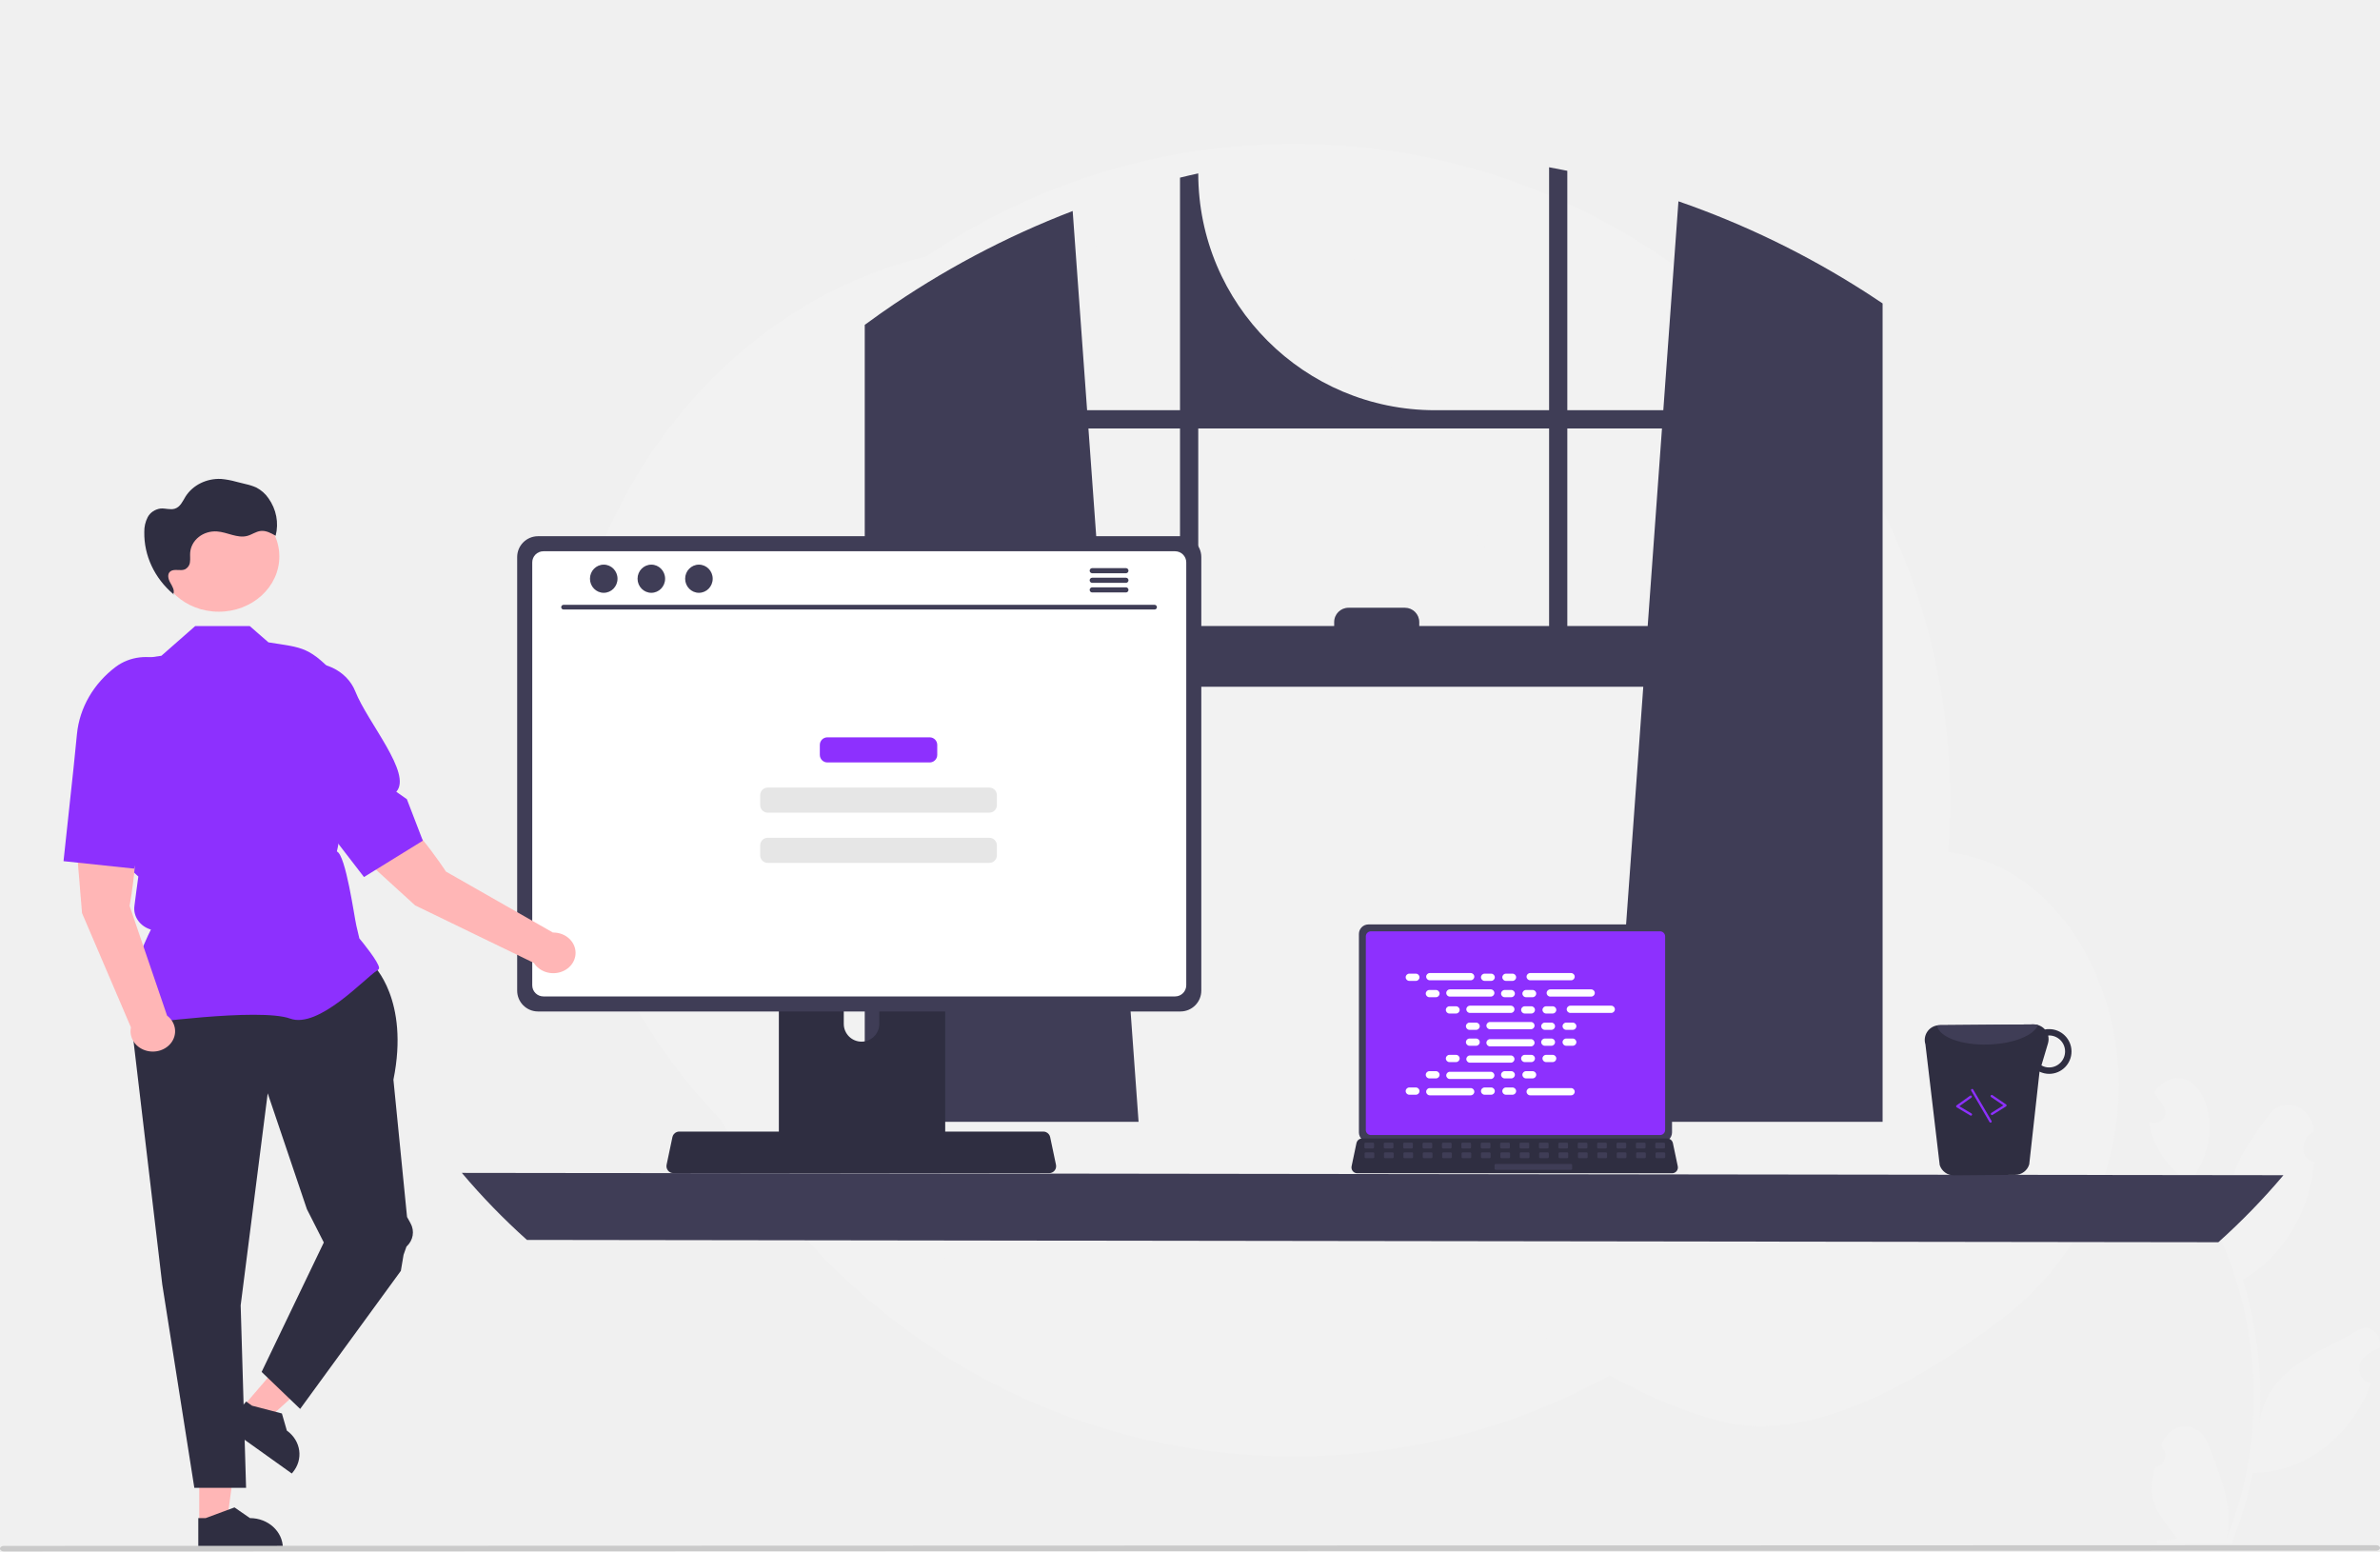
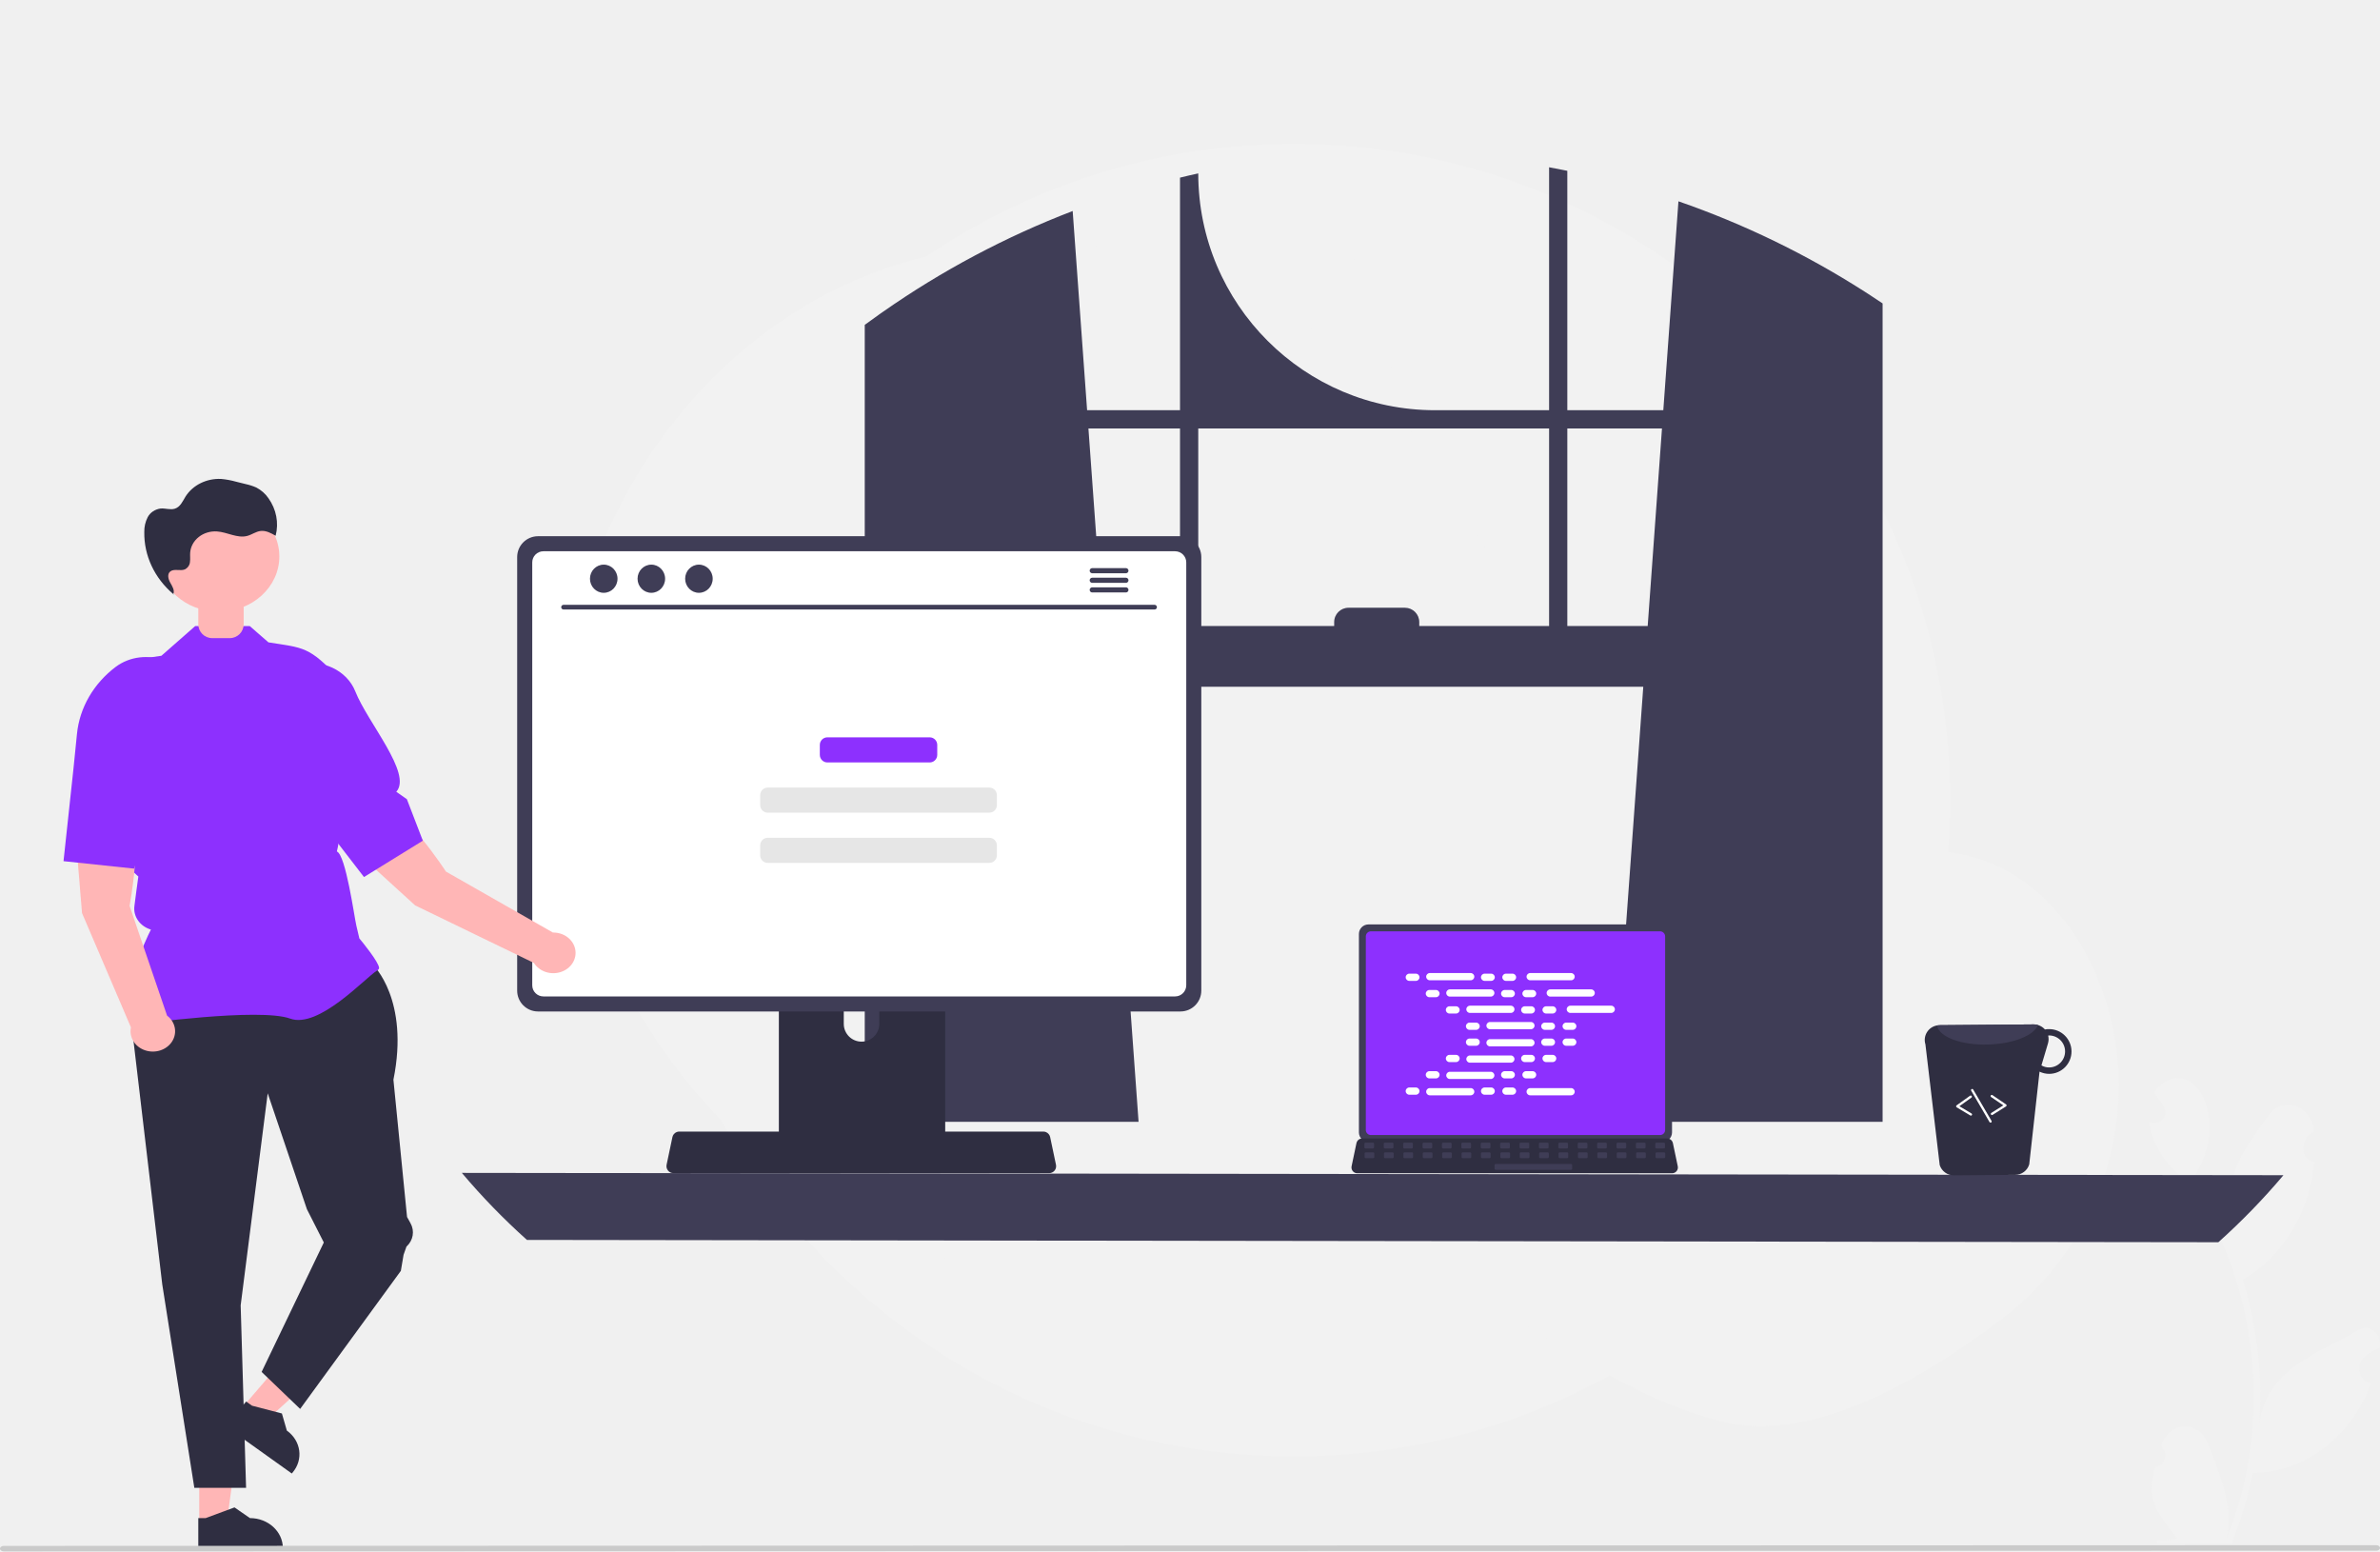
<svg xmlns="http://www.w3.org/2000/svg" version="1.1" x="0" y="0" width="1028" height="670" viewBox="0, 0, 1028, 670">
  <g id="Layer_2" opacity="0.104">
    <path d="M558.881,629.042 C402.308,629.042 275.381,502.115 275.381,345.542 C275.381,188.969 402.308,62.042 558.881,62.042 C715.454,62.042 842.381,188.969 842.381,345.542 C842.381,502.115 715.454,629.042 558.881,629.042 z" fill="#FFFFFF" />
  </g>
  <g id="Layer_4">
    <path d="M930.964,633.3 C932.667,633.389 934.238,632.249 934.895,630.445 C935.553,628.64 935.158,626.557 933.906,625.229 C933.803,624.763 933.73,624.428 933.628,623.961 C935.255,619.218 939.229,616.082 943.673,616.034 C948.116,615.986 952.141,619.035 953.846,623.742 C958.657,636.659 964.884,650.03 961.787,664.257 C982.241,614.534 975.285,552.684 945.057,510.162 C936.702,504.883 929.93,495.503 928.167,484.612 C932.302,486.219 937.458,482.361 934.349,477.365 C933.001,475.455 931.64,473.561 930.293,471.651 C946,452.463 964.716,482.62 947.426,508.519 C953.082,516.652 957.981,525.442 962.044,534.745 C961.106,524.867 962.225,514.875 965.311,505.59 C968.438,496.937 974.299,489.649 979.461,482.169 C985.736,473.054 998.653,477.259 999.497,488.826 C993.705,491.009 992.953,500.606 999.578,501.919 C997.843,523.437 985.587,543.211 968.707,552.648 C974.941,572.71 977.375,594.065 975.847,615.291 C978.827,590.484 1002.041,584.465 1018.267,574.605 C1020.377,573.053 1023.088,573.078 1025.176,574.669 C1027.264,576.259 1028.336,579.116 1027.907,581.948 C1025.667,582.993 1023.524,584.29 1021.508,585.821 C1019.572,587.313 1018.664,590.041 1019.239,592.634 C1019.814,595.226 1021.749,597.124 1024.071,597.374 C1015.892,620.593 994.746,636.184 973.028,636.097 C970.941,646.499 967.917,656.625 964.005,666.311 L931.772,666.311 C931.656,665.9 931.552,665.476 931.448,665.066 C934.432,665.281 937.427,665.076 940.367,664.456 C932.474,653.736 926.369,648.266 930.963,633.3 z" fill="#F2F2F2" />
    <path d="M864.928,569.389 C904.616,539.16 923.571,488.364 911.704,439.907 Q911.262,438.101 910.771,436.303 C902.903,407.54 883.439,380.202 855.071,371.012 C831.251,363.295 805.251,369.229 780.401,366.16 C731.62,360.136 693.801,320.666 667.19,279.341 C640.579,238.015 620.128,191.758 584.769,157.617 C526.484,101.341 431.407,89.225 359.142,125.856 C286.877,162.487 240.845,243.757 242.808,324.752 C244.772,405.747 292.855,483.183 362.683,524.269 C388.336,539.362 418.005,550.054 447.532,546.312 C473.152,543.066 496.431,529.3 521.93,525.213 C562.021,518.787 601.857,536.914 636.533,558.036 C671.209,579.159 704.703,604.196 744.107,613.989 C782.369,623.497 829.771,596.167 864.928,569.389 z" fill="#F2F2F2" />
    <path d="M807.906,127.557 C807.036,126.977 806.156,126.427 805.286,125.867 C780.137,109.783 753.182,96.716 724.976,86.937 L718.436,177.157 L676.976,177.157 L676.976,73.767 C674.366,73.227 671.736,72.717 669.106,72.237 L669.106,177.157 L619.836,177.157 C563.354,177.157 517.566,131.369 517.566,74.887 L517.566,74.887 C514.926,75.457 512.306,76.067 509.686,76.717 L509.686,177.157 L469.556,177.157 L463.326,91.127 C434.341,102.243 406.824,116.862 381.386,134.657 C380.946,134.957 380.506,135.267 380.076,135.567 C377.866,137.117 375.686,138.697 373.516,140.297 L373.516,484.487 L491.786,484.487 L489.696,455.537 L478.196,296.587 L709.786,296.587 L698.286,455.537 L696.196,484.487 L813.156,484.487 L813.156,131.037 Q810.546,129.267 807.906,127.557 z M509.686,270.337 L476.296,270.337 L470.126,185.037 L509.686,185.037 z M669.106,270.337 L613.026,270.337 L613.026,268.647 C613.026,267.006 612.374,265.433 611.213,264.274 C610.052,263.114 608.477,262.464 606.836,262.467 L582.456,262.467 C579.043,262.466 576.275,265.233 576.276,268.647 L576.276,270.337 L517.566,270.337 L517.566,185.037 L669.106,185.037 z M676.976,270.337 L676.976,185.037 L717.866,185.037 L711.696,270.337 z" fill="#3F3D56" />
    <path d="M199.48,506.528 C208.168,516.821 217.564,526.495 227.6,535.478 L958.18,536.478 C968.217,527.495 977.613,517.821 986.3,507.528 z" fill="#3F3D56" />
    <path d="M629.746,131.782 C629.746,146.529 617.792,158.483 603.046,158.483 C588.299,158.483 576.345,146.529 576.345,131.782 C576.345,117.036 588.299,105.081 603.046,105.081 C617.792,105.081 629.746,117.036 629.746,131.782 z" fill="#F2F2F2" />
    <path d="M336.414,395.081 L336.414,497.641 L408.264,497.641 L408.264,395.081 C408.267,393.567 407.281,392.228 405.834,391.781 C405.502,391.672 405.154,391.618 404.804,391.621 L339.884,391.621 C337.97,391.618 336.416,393.167 336.414,395.081 z M364.454,430.321 C364.493,426.113 367.916,422.722 372.124,422.722 C376.333,422.722 379.755,426.113 379.794,430.321 L379.794,442.221 C379.773,446.442 376.345,449.852 372.124,449.852 C367.903,449.852 364.476,446.442 364.454,442.221 z" fill="#2F2E41" />
    <path d="M336.194,494.361 L336.194,504.251 C336.198,505.318 337.058,506.183 338.124,506.191 L406.554,506.191 C407.622,506.186 408.484,505.319 408.484,504.251 L408.484,494.361 z" fill="#3F3D56" />
    <path d="M223.384,240.561 L223.384,427.821 C223.388,432.79 227.415,436.817 232.384,436.821 L509.884,436.821 C514.853,436.817 518.88,432.79 518.884,427.821 L518.884,240.561 C518.872,235.597 514.848,231.578 509.884,231.571 L232.384,231.571 C227.42,231.578 223.396,235.597 223.384,240.561 z" fill="#3F3D56" />
    <path d="M229.894,242.891 L229.894,425.511 C229.899,428.166 232.05,430.317 234.704,430.321 L507.574,430.321 C510.229,430.317 512.38,428.166 512.384,425.511 L512.384,242.891 C512.384,240.233 510.232,238.077 507.574,238.071 L234.704,238.071 C232.046,238.077 229.895,240.233 229.894,242.891 z" fill="#FFFFFF" />
    <path d="M288.534,505.521 C289.097,506.227 289.952,506.636 290.854,506.631 L453.194,506.631 C454.093,506.63 454.944,506.224 455.511,505.526 C456.077,504.828 456.299,503.911 456.114,503.031 L453.594,491.061 C453.382,490.07 452.682,489.253 451.734,488.891 C451.397,488.759 451.037,488.691 450.674,488.691 L293.364,488.691 C293.002,488.691 292.642,488.759 292.304,488.891 C291.357,489.253 290.656,490.07 290.444,491.061 L287.924,503.031 C287.743,503.911 287.967,504.825 288.534,505.521 z" fill="#2F2E41" />
    <path d="M498.719,263.228 L243.395,263.228 C242.843,263.216 242.402,262.765 242.402,262.213 C242.402,261.661 242.843,261.21 243.395,261.197 L498.719,261.197 C499.271,261.21 499.712,261.661 499.712,262.213 C499.712,262.765 499.271,263.216 498.719,263.228 z" fill="#3F3D56" />
    <path d="M266.726,249.93 C266.726,253.29 264.062,256.013 260.776,256.013 C257.489,256.013 254.825,253.29 254.825,249.93 C254.825,246.571 257.489,243.847 260.776,243.847 C264.062,243.847 266.726,246.571 266.726,249.93 z" fill="#3F3D56" />
    <path d="M287.282,249.93 C287.282,253.29 284.618,256.013 281.332,256.013 C278.045,256.013 275.381,253.29 275.381,249.93 C275.381,246.571 278.045,243.847 281.332,243.847 C284.618,243.847 287.282,246.571 287.282,249.93 z" fill="#3F3D56" />
    <path d="M307.838,249.93 C307.838,253.29 305.174,256.013 301.888,256.013 C298.601,256.013 295.937,253.29 295.937,249.93 C295.937,246.571 298.601,243.847 301.888,243.847 C305.174,243.847 307.838,246.571 307.838,249.93 z" fill="#3F3D56" />
    <path d="M486.341,245.351 L471.741,245.351 C471.14,245.365 470.661,245.856 470.661,246.456 C470.661,247.057 471.14,247.547 471.741,247.561 L486.341,247.561 C486.945,247.553 487.43,247.061 487.43,246.456 C487.43,245.852 486.945,245.36 486.341,245.351 z" fill="#3F3D56" />
    <path d="M486.341,249.501 L471.741,249.501 C471.14,249.515 470.66,250.006 470.66,250.606 C470.66,251.207 471.14,251.698 471.741,251.711 L486.341,251.711 C486.946,251.704 487.432,251.212 487.432,250.606 C487.432,250.001 486.946,249.509 486.341,249.501 z" fill="#3F3D56" />
    <path d="M486.341,253.651 L471.741,253.651 C471.14,253.665 470.661,254.156 470.661,254.756 C470.661,255.357 471.14,255.847 471.741,255.861 L486.341,255.861 C486.945,255.853 487.43,255.361 487.43,254.756 C487.43,254.152 486.945,253.66 486.341,253.651 z" fill="#3F3D56" />
    <g>
      <path d="M837.826,503.164 C838.684,505.811 841.15,507.604 843.932,507.603 L870.432,507.383 C873.239,507.377 875.705,505.525 876.493,502.831 L880.941,462.816 C882.261,463.441 883.703,463.764 885.164,463.761 C890.499,463.72 894.791,459.361 894.75,454.025 C894.71,448.69 890.351,444.397 885.016,444.438 C884.432,444.426 883.849,444.477 883.277,444.589 C882.046,443.209 880.288,442.414 878.439,442.401 L837.677,442.742 C837.339,442.748 837.002,442.784 836.67,442.849 C834.857,443.155 833.264,444.229 832.302,445.797 C831.341,447.365 831.103,449.272 831.654,451.027 z M881.757,460.108 L884.591,450.603 C884.914,449.505 884.942,448.341 884.67,447.23 C884.8,447.231 884.915,447.172 885.045,447.174 C888.854,447.162 891.955,450.234 891.977,454.043 C892,457.852 888.936,460.961 885.127,460.995 C883.944,461.011 882.779,460.705 881.757,460.108 z" fill="#2F2E41" />
      <path d="M836.67,442.849 C837.451,447.828 847.15,451.487 858.896,451.085 C869.695,450.777 878.585,447.141 880.28,442.678 C879.684,442.491 879.064,442.398 878.439,442.401 L837.677,442.742 C837.339,442.748 837.002,442.784 836.67,442.849 z" fill="#3F3D56" />
-       <path d="M860.516,481.529 C860.569,481.516 860.62,481.495 860.668,481.465 L866.486,477.801 C866.628,477.71 866.716,477.555 866.719,477.386 C866.722,477.218 866.64,477.059 866.5,476.964 L860.59,472.944 C860.442,472.843 860.252,472.827 860.09,472.905 C859.929,472.983 859.821,473.141 859.809,473.32 C859.796,473.498 859.879,473.67 860.027,473.77 L865.306,477.361 L860.135,480.619 C859.928,480.749 859.846,481.009 859.94,481.235 C860.034,481.461 860.278,481.585 860.516,481.529 z" fill="#8D30FE" />
-       <path d="M851.423,481.79 C851.621,481.743 851.772,481.581 851.803,481.379 C851.834,481.178 851.74,480.978 851.565,480.873 L846.316,477.741 L851.507,474.024 C851.731,473.863 851.783,473.551 851.623,473.327 C851.462,473.102 851.149,473.05 850.926,473.212 L845.113,477.373 C844.975,477.471 844.897,477.632 844.905,477.8 C844.912,477.968 845.003,478.122 845.147,478.208 L851.052,481.732 C851.164,481.798 851.296,481.819 851.423,481.79 z" fill="#8D30FE" />
-       <path d="M859.885,484.819 C859.935,484.808 859.981,484.788 860.023,484.763 C860.138,484.696 860.221,484.586 860.256,484.458 C860.289,484.33 860.27,484.193 860.203,484.079 L852.282,470.53 C852.143,470.292 851.837,470.213 851.599,470.352 C851.361,470.492 851.281,470.797 851.42,471.036 L859.34,484.584 C859.451,484.773 859.672,484.868 859.885,484.819 z" fill="#8D30FE" />
+       <path d="M860.516,481.529 C860.569,481.516 860.62,481.495 860.668,481.465 L866.486,477.801 C866.628,477.71 866.716,477.555 866.719,477.386 C866.722,477.218 866.64,477.059 866.5,476.964 L860.59,472.944 C860.442,472.843 860.252,472.827 860.09,472.905 C859.929,472.983 859.821,473.141 859.809,473.32 C859.796,473.498 859.879,473.67 860.027,473.77 L865.306,477.361 L860.135,480.619 C859.928,480.749 859.846,481.009 859.94,481.235 C860.034,481.461 860.278,481.585 860.516,481.529 z" fill="#FFFFFF" />
+       <path d="M851.423,481.79 C851.621,481.743 851.772,481.581 851.803,481.379 C851.834,481.178 851.74,480.978 851.565,480.873 L846.316,477.741 L851.507,474.024 C851.731,473.863 851.783,473.551 851.623,473.327 C851.462,473.102 851.149,473.05 850.926,473.212 L845.113,477.373 C844.975,477.471 844.897,477.632 844.905,477.8 C844.912,477.968 845.003,478.122 845.147,478.208 L851.052,481.732 C851.164,481.798 851.296,481.819 851.423,481.79 z" fill="#FFFFFF" />
+       <path d="M859.885,484.819 C859.935,484.808 859.981,484.788 860.023,484.763 C860.138,484.696 860.221,484.586 860.256,484.458 C860.289,484.33 860.27,484.193 860.203,484.079 L852.282,470.53 C852.143,470.292 851.837,470.213 851.599,470.352 C851.361,470.492 851.281,470.797 851.42,471.036 L859.34,484.584 C859.451,484.773 859.672,484.868 859.885,484.819 z" fill="#FFFFFF" />
    </g>
    <path d="M357.373,318.428 L401.564,318.428 C403.367,318.428 404.828,319.889 404.828,321.692 L404.828,326.009 C404.828,327.812 403.367,329.273 401.564,329.273 L357.373,329.273 C355.57,329.273 354.109,327.812 354.109,326.009 L354.109,321.692 C354.109,319.889 355.57,318.428 357.373,318.428 z" fill="#8D30FE" />
    <path d="M331.614,340.119 L427.322,340.119 C429.125,340.119 430.587,341.581 430.587,343.383 L430.587,347.701 C430.587,349.503 429.125,350.965 427.322,350.965 L331.614,350.965 C329.812,350.965 328.35,349.503 328.35,347.701 L328.35,343.383 C328.35,341.581 329.812,340.119 331.614,340.119 z" fill="#E6E6E6" />
    <path d="M331.614,361.81 L427.322,361.81 C429.125,361.81 430.587,363.272 430.587,365.075 L430.587,369.392 C430.587,371.195 429.125,372.656 427.322,372.656 L331.614,372.656 C329.812,372.656 328.35,371.195 328.35,369.392 L328.35,365.075 C328.35,363.272 329.812,361.81 331.614,361.81 z" fill="#E6E6E6" />
    <g>
      <path d="M586.96,403.343 L586.96,489.047 C586.962,491.321 588.805,493.164 591.079,493.166 L718.084,493.166 C720.358,493.164 722.201,491.321 722.203,489.047 L722.203,403.343 C722.197,401.071 720.356,399.231 718.084,399.229 L591.079,399.229 C588.807,399.231 586.966,401.071 586.96,403.343 z" fill="#3F3D56" />
      <path d="M589.94,404.409 L589.94,487.99 C589.942,489.205 590.926,490.189 592.141,490.191 L717.026,490.191 C718.241,490.189 719.226,489.205 719.228,487.99 L719.228,404.409 C719.228,403.193 718.243,402.206 717.026,402.203 L592.141,402.203 C590.925,402.206 589.94,403.193 589.94,404.409 z" fill="#8D30FE" />
      <path d="M584.304,505.762 C584.775,506.353 585.492,506.695 586.247,506.691 L722.239,506.691 C722.993,506.69 723.705,506.35 724.18,505.765 C724.654,505.18 724.84,504.413 724.685,503.676 L722.575,493.648 C722.397,492.818 721.81,492.133 721.016,491.831 C720.734,491.72 720.432,491.663 720.128,491.663 L588.35,491.663 C588.046,491.663 587.745,491.72 587.462,491.831 C586.668,492.133 586.082,492.818 585.904,493.648 L583.793,503.676 C583.641,504.412 583.829,505.179 584.304,505.762 z" fill="#2F2E41" />
      <path d="M718.674,495.982 L715.462,495.982 C715.193,495.982 714.974,495.764 714.974,495.494 L714.974,493.957 C714.974,493.688 715.193,493.469 715.462,493.469 L718.674,493.469 C718.944,493.469 719.163,493.688 719.163,493.957 L719.163,495.494 C719.163,495.764 718.944,495.982 718.674,495.982 z" fill="#3F3D56" />
      <path d="M710.297,495.982 L707.085,495.982 C706.816,495.982 706.597,495.764 706.597,495.494 L706.597,493.957 C706.597,493.688 706.816,493.469 707.085,493.469 L710.297,493.469 C710.567,493.469 710.786,493.688 710.786,493.957 L710.786,495.494 C710.786,495.764 710.567,495.982 710.297,495.982 z" fill="#3F3D56" />
      <path d="M701.92,495.982 L698.708,495.982 C698.439,495.982 698.22,495.764 698.22,495.494 L698.22,493.957 C698.22,493.688 698.439,493.469 698.708,493.469 L701.92,493.469 C702.19,493.469 702.409,493.688 702.409,493.957 L702.409,495.494 C702.409,495.764 702.19,495.982 701.92,495.982 z" fill="#3F3D56" />
      <path d="M693.543,495.982 L690.331,495.982 C690.062,495.982 689.843,495.764 689.843,495.494 L689.843,493.957 C689.843,493.688 690.062,493.469 690.331,493.469 L693.543,493.469 C693.813,493.469 694.032,493.688 694.032,493.957 L694.032,495.494 C694.032,495.764 693.813,495.982 693.543,495.982 z" fill="#3F3D56" />
      <path d="M685.166,495.982 L681.954,495.982 C681.685,495.982 681.466,495.764 681.466,495.494 L681.466,493.957 C681.466,493.688 681.685,493.469 681.954,493.469 L685.166,493.469 C685.436,493.469 685.655,493.688 685.655,493.957 L685.655,495.494 C685.655,495.764 685.436,495.982 685.166,495.982 z" fill="#3F3D56" />
      <path d="M676.789,495.982 L673.577,495.982 C673.308,495.982 673.089,495.764 673.089,495.494 L673.089,493.957 C673.089,493.688 673.308,493.469 673.577,493.469 L676.789,493.469 C677.059,493.469 677.278,493.688 677.278,493.957 L677.278,495.494 C677.278,495.764 677.059,495.982 676.789,495.982 z" fill="#3F3D56" />
      <path d="M668.412,495.982 L665.2,495.982 C664.931,495.982 664.712,495.764 664.712,495.494 L664.712,493.957 C664.712,493.688 664.931,493.469 665.2,493.469 L668.412,493.469 C668.682,493.469 668.901,493.688 668.901,493.957 L668.901,495.494 C668.901,495.764 668.682,495.982 668.412,495.982 z" fill="#3F3D56" />
      <path d="M660.036,495.982 L656.823,495.982 C656.554,495.982 656.335,495.764 656.335,495.494 L656.335,493.957 C656.335,493.688 656.554,493.469 656.823,493.469 L660.036,493.469 C660.305,493.469 660.524,493.688 660.524,493.957 L660.524,495.494 C660.524,495.764 660.305,495.982 660.036,495.982 z" fill="#3F3D56" />
      <path d="M651.659,495.982 L648.446,495.982 C648.177,495.982 647.958,495.764 647.958,495.494 L647.958,493.957 C647.958,493.688 648.177,493.469 648.446,493.469 L651.659,493.469 C651.928,493.469 652.147,493.688 652.147,493.957 L652.147,495.494 C652.147,495.764 651.928,495.982 651.659,495.982 z" fill="#3F3D56" />
      <path d="M643.281,495.982 L640.069,495.982 C639.8,495.982 639.581,495.764 639.581,495.494 L639.581,493.957 C639.581,493.688 639.8,493.469 640.069,493.469 L643.281,493.469 C643.551,493.469 643.77,493.688 643.77,493.957 L643.77,495.494 C643.77,495.764 643.551,495.982 643.281,495.982 z" fill="#3F3D56" />
      <path d="M634.905,495.982 L631.692,495.982 C631.423,495.982 631.204,495.764 631.204,495.494 L631.204,493.957 C631.204,493.688 631.423,493.469 631.692,493.469 L634.905,493.469 C635.174,493.469 635.393,493.688 635.393,493.957 L635.393,495.494 C635.393,495.764 635.174,495.982 634.905,495.982 z" fill="#3F3D56" />
      <path d="M626.528,495.982 L623.315,495.982 C623.046,495.982 622.827,495.764 622.827,495.494 L622.827,493.957 C622.827,493.688 623.046,493.469 623.315,493.469 L626.528,493.469 C626.797,493.469 627.016,493.688 627.016,493.957 L627.016,495.494 C627.016,495.764 626.797,495.982 626.528,495.982 z" fill="#3F3D56" />
      <path d="M618.151,495.982 L614.938,495.982 C614.669,495.982 614.45,495.764 614.45,495.494 L614.45,493.957 C614.45,493.688 614.669,493.469 614.938,493.469 L618.151,493.469 C618.42,493.469 618.639,493.688 618.639,493.957 L618.639,495.494 C618.639,495.764 618.42,495.982 618.151,495.982 z" fill="#3F3D56" />
      <path d="M609.774,495.982 L606.561,495.982 C606.292,495.982 606.073,495.764 606.073,495.494 L606.073,493.957 C606.073,493.688 606.292,493.469 606.561,493.469 L609.774,493.469 C610.043,493.469 610.262,493.688 610.262,493.957 L610.262,495.494 C610.262,495.764 610.043,495.982 609.774,495.982 z" fill="#3F3D56" />
      <path d="M601.397,495.982 L598.185,495.982 C597.915,495.982 597.696,495.764 597.696,495.494 L597.696,493.957 C597.696,493.688 597.915,493.469 598.185,493.469 L601.397,493.469 C601.666,493.469 601.885,493.688 601.885,493.957 L601.885,495.494 C601.885,495.764 601.666,495.982 601.397,495.982 z" fill="#3F3D56" />
      <path d="M593.02,495.982 L589.808,495.982 C589.538,495.982 589.319,495.764 589.319,495.494 L589.319,493.957 C589.319,493.688 589.538,493.469 589.808,493.469 L593.02,493.469 C593.289,493.469 593.508,493.688 593.508,493.957 L593.508,495.494 C593.508,495.764 593.289,495.982 593.02,495.982 z" fill="#3F3D56" />
      <path d="M718.773,500.171 L715.561,500.171 C715.292,500.171 715.073,499.952 715.073,499.682 L715.073,498.146 C715.073,497.876 715.292,497.658 715.561,497.658 L718.773,497.658 C719.043,497.658 719.262,497.876 719.262,498.146 L719.262,499.682 C719.262,499.952 719.043,500.171 718.773,500.171 z" fill="#3F3D56" />
      <path d="M710.396,500.171 L707.184,500.171 C706.915,500.171 706.696,499.952 706.696,499.682 L706.696,498.146 C706.696,497.876 706.915,497.658 707.184,497.658 L710.396,497.658 C710.666,497.658 710.885,497.876 710.885,498.146 L710.885,499.682 C710.885,499.952 710.666,500.171 710.396,500.171 z" fill="#3F3D56" />
      <path d="M702.019,500.171 L698.807,500.171 C698.538,500.171 698.319,499.952 698.319,499.682 L698.319,498.146 C698.319,497.876 698.538,497.658 698.807,497.658 L702.019,497.658 C702.289,497.658 702.508,497.876 702.508,498.146 L702.508,499.682 C702.508,499.952 702.289,500.171 702.019,500.171 z" fill="#3F3D56" />
      <path d="M693.642,500.171 L690.43,500.171 C690.161,500.171 689.942,499.952 689.942,499.682 L689.942,498.146 C689.942,497.876 690.161,497.658 690.43,497.658 L693.642,497.658 C693.912,497.658 694.131,497.876 694.131,498.146 L694.131,499.682 C694.131,499.952 693.912,500.171 693.642,500.171 z" fill="#3F3D56" />
      <path d="M685.265,500.171 L682.053,500.171 C681.784,500.171 681.565,499.952 681.565,499.682 L681.565,498.146 C681.565,497.876 681.784,497.658 682.053,497.658 L685.265,497.658 C685.535,497.658 685.754,497.876 685.754,498.146 L685.754,499.682 C685.754,499.952 685.535,500.171 685.265,500.171 z" fill="#3F3D56" />
      <path d="M676.888,500.171 L673.676,500.171 C673.407,500.171 673.188,499.952 673.188,499.682 L673.188,498.146 C673.188,497.876 673.407,497.658 673.676,497.658 L676.888,497.658 C677.158,497.658 677.377,497.876 677.377,498.146 L677.377,499.682 C677.377,499.952 677.158,500.171 676.888,500.171 z" fill="#3F3D56" />
      <path d="M668.511,500.171 L665.299,500.171 C665.03,500.171 664.811,499.952 664.811,499.682 L664.811,498.146 C664.811,497.876 665.03,497.658 665.299,497.658 L668.511,497.658 C668.781,497.658 669,497.876 669,498.146 L669,499.682 C669,499.952 668.781,500.171 668.511,500.171 z" fill="#3F3D56" />
      <path d="M660.135,500.171 L656.922,500.171 C656.653,500.171 656.434,499.952 656.434,499.682 L656.434,498.146 C656.434,497.876 656.653,497.658 656.922,497.658 L660.135,497.658 C660.404,497.658 660.623,497.876 660.623,498.146 L660.623,499.682 C660.623,499.952 660.404,500.171 660.135,500.171 z" fill="#3F3D56" />
      <path d="M651.758,500.171 L648.545,500.171 C648.276,500.171 648.057,499.952 648.057,499.682 L648.057,498.146 C648.057,497.876 648.276,497.658 648.545,497.658 L651.758,497.658 C652.027,497.658 652.246,497.876 652.246,498.146 L652.246,499.682 C652.246,499.952 652.027,500.171 651.758,500.171 z" fill="#3F3D56" />
      <path d="M643.381,500.171 L640.168,500.171 C639.899,500.171 639.68,499.952 639.68,499.682 L639.68,498.146 C639.68,497.876 639.899,497.658 640.168,497.658 L643.381,497.658 C643.65,497.658 643.869,497.876 643.869,498.146 L643.869,499.682 C643.869,499.952 643.65,500.171 643.381,500.171 z" fill="#3F3D56" />
      <path d="M635.004,500.171 L631.791,500.171 C631.522,500.171 631.303,499.952 631.303,499.682 L631.303,498.146 C631.303,497.876 631.522,497.658 631.791,497.658 L635.004,497.658 C635.273,497.658 635.492,497.876 635.492,498.146 L635.492,499.682 C635.492,499.952 635.273,500.171 635.004,500.171 z" fill="#3F3D56" />
      <path d="M626.627,500.171 L623.414,500.171 C623.145,500.171 622.926,499.952 622.926,499.682 L622.926,498.146 C622.926,497.876 623.145,497.658 623.414,497.658 L626.627,497.658 C626.896,497.658 627.115,497.876 627.115,498.146 L627.115,499.682 C627.115,499.952 626.896,500.171 626.627,500.171 z" fill="#3F3D56" />
      <path d="M618.25,500.171 L615.037,500.171 C614.768,500.171 614.549,499.952 614.549,499.682 L614.549,498.146 C614.549,497.876 614.768,497.658 615.037,497.658 L618.25,497.658 C618.519,497.658 618.738,497.876 618.738,498.146 L618.738,499.682 C618.738,499.952 618.519,500.171 618.25,500.171 z" fill="#3F3D56" />
      <path d="M609.873,500.171 L606.661,500.171 C606.391,500.171 606.172,499.952 606.172,499.682 L606.172,498.146 C606.172,497.876 606.391,497.658 606.661,497.658 L609.873,497.658 C610.142,497.658 610.361,497.876 610.361,498.146 L610.361,499.682 C610.361,499.952 610.142,500.171 609.873,500.171 z" fill="#3F3D56" />
      <path d="M601.496,500.171 L598.284,500.171 C598.014,500.171 597.795,499.952 597.795,499.682 L597.795,498.146 C597.795,497.876 598.014,497.658 598.284,497.658 L601.496,497.658 C601.765,497.658 601.984,497.876 601.984,498.146 L601.984,499.682 C601.984,499.952 601.765,500.171 601.496,500.171 z" fill="#3F3D56" />
      <path d="M593.119,500.171 L589.906,500.171 C589.637,500.171 589.418,499.952 589.418,499.682 L589.418,498.146 C589.418,497.876 589.637,497.658 589.906,497.658 L593.119,497.658 C593.388,497.658 593.607,497.876 593.607,498.146 L593.607,499.682 C593.607,499.952 593.388,500.171 593.119,500.171 z" fill="#3F3D56" />
      <path d="M678.564,505.197 L646.032,505.197 C645.763,505.197 645.544,504.978 645.544,504.709 L645.544,503.172 C645.544,502.902 645.763,502.684 646.032,502.684 L678.564,502.684 C678.833,502.684 679.052,502.902 679.052,503.172 L679.052,504.709 C679.052,504.978 678.833,505.197 678.564,505.197 z" fill="#3F3D56" />
      <path d="M608.722,420.489 L611.566,420.489 C612.428,420.489 613.127,421.188 613.127,422.05 L613.127,422.05 C613.127,422.912 612.428,423.611 611.566,423.611 L608.722,423.611 C607.86,423.611 607.161,422.912 607.161,422.05 L607.161,422.05 C607.161,421.188 607.86,420.489 608.722,420.489 z" fill="#FFFFFF" />
      <path d="M641.245,420.489 L644.089,420.489 C644.951,420.489 645.65,421.188 645.65,422.05 L645.65,422.05 C645.65,422.912 644.951,423.611 644.089,423.611 L641.245,423.611 C640.383,423.611 639.684,422.912 639.684,422.05 L639.684,422.05 C639.684,421.188 640.383,420.489 641.245,420.489 z" fill="#FFFFFF" />
      <path d="M650.46,420.489 L653.304,420.489 C654.166,420.489 654.865,421.188 654.865,422.05 L654.865,422.05 C654.865,422.912 654.166,423.611 653.304,423.611 L650.46,423.611 C649.598,423.611 648.899,422.912 648.899,422.05 L648.899,422.05 C648.899,421.188 649.598,420.489 650.46,420.489 z" fill="#FFFFFF" />
      <path d="M617.569,420.229 L635.243,420.229 C636.105,420.229 636.804,420.927 636.804,421.79 L636.804,421.79 C636.804,422.652 636.105,423.351 635.243,423.351 L617.569,423.351 C616.707,423.351 616.008,422.652 616.008,421.79 L616.008,421.79 C616.008,420.927 616.707,420.229 617.569,420.229 z" fill="#FFFFFF" />
      <path d="M660.933,420.229 L678.607,420.229 C679.469,420.229 680.168,420.927 680.168,421.79 L680.168,421.79 C680.168,422.652 679.469,423.351 678.607,423.351 L660.933,423.351 C660.071,423.351 659.372,422.652 659.372,421.79 L659.372,421.79 C659.372,420.927 660.071,420.229 660.933,420.229 z" fill="#FFFFFF" />
      <path d="M617.395,427.535 L620.239,427.535 C621.101,427.535 621.8,428.234 621.8,429.097 L621.8,429.097 C621.8,429.959 621.101,430.658 620.239,430.658 L617.395,430.658 C616.533,430.658 615.834,429.959 615.834,429.097 L615.834,429.097 C615.834,428.234 616.533,427.535 617.395,427.535 z" fill="#FFFFFF" />
      <path d="M649.918,427.535 L652.762,427.535 C653.624,427.535 654.323,428.234 654.323,429.097 L654.323,429.097 C654.323,429.959 653.624,430.658 652.762,430.658 L649.918,430.658 C649.056,430.658 648.357,429.959 648.357,429.097 L648.357,429.097 C648.357,428.234 649.056,427.535 649.918,427.535 z" fill="#FFFFFF" />
      <path d="M659.133,427.535 L661.977,427.535 C662.839,427.535 663.538,428.234 663.538,429.097 L663.538,429.097 C663.538,429.959 662.839,430.658 661.977,430.658 L659.133,430.658 C658.271,430.658 657.572,429.959 657.572,429.097 L657.572,429.097 C657.572,428.234 658.271,427.535 659.133,427.535 z" fill="#FFFFFF" />
      <path d="M626.242,427.275 L643.916,427.275 C644.778,427.275 645.477,427.974 645.477,428.836 L645.477,428.836 C645.477,429.698 644.778,430.397 643.916,430.397 L626.242,430.397 C625.379,430.397 624.681,429.698 624.681,428.836 L624.681,428.836 C624.681,427.974 625.379,427.275 626.242,427.275 z" fill="#FFFFFF" />
      <path d="M669.606,427.275 L687.28,427.275 C688.142,427.275 688.841,427.974 688.841,428.836 L688.841,428.836 C688.841,429.698 688.142,430.397 687.28,430.397 L669.606,430.397 C668.743,430.397 668.045,429.698 668.045,428.836 L668.045,428.836 C668.045,427.974 668.743,427.275 669.606,427.275 z" fill="#FFFFFF" />
      <path d="M626.068,434.582 L628.912,434.582 C629.774,434.582 630.473,435.281 630.473,436.143 L630.473,436.143 C630.473,437.005 629.774,437.704 628.912,437.704 L626.068,437.704 C625.206,437.704 624.507,437.005 624.507,436.143 L624.507,436.143 C624.507,435.281 625.206,434.582 626.068,434.582 z" fill="#FFFFFF" />
      <path d="M658.591,434.582 L661.435,434.582 C662.297,434.582 662.996,435.281 662.996,436.143 L662.996,436.143 C662.996,437.005 662.297,437.704 661.435,437.704 L658.591,437.704 C657.729,437.704 657.03,437.005 657.03,436.143 L657.03,436.143 C657.03,435.281 657.729,434.582 658.591,434.582 z" fill="#FFFFFF" />
      <path d="M667.806,434.582 L670.65,434.582 C671.512,434.582 672.211,435.281 672.211,436.143 L672.211,436.143 C672.211,437.005 671.512,437.704 670.65,437.704 L667.806,437.704 C666.944,437.704 666.245,437.005 666.245,436.143 L666.245,436.143 C666.245,435.281 666.944,434.582 667.806,434.582 z" fill="#FFFFFF" />
      <path d="M634.914,434.322 L652.588,434.322 C653.451,434.322 654.149,435.021 654.149,435.883 L654.149,435.883 C654.149,436.745 653.451,437.444 652.588,437.444 L634.914,437.444 C634.052,437.444 633.353,436.745 633.353,435.883 L633.353,435.883 C633.353,435.021 634.052,434.322 634.914,434.322 z" fill="#FFFFFF" />
      <path d="M678.278,434.322 L695.952,434.322 C696.815,434.322 697.513,435.021 697.513,435.883 L697.513,435.883 C697.513,436.745 696.815,437.444 695.952,437.444 L678.278,437.444 C677.416,437.444 676.717,436.745 676.717,435.883 L676.717,435.883 C676.717,435.021 677.416,434.322 678.278,434.322 z" fill="#FFFFFF" />
      <path d="M634.741,441.629 L637.585,441.629 C638.447,441.629 639.146,442.328 639.146,443.19 L639.146,443.19 C639.146,444.052 638.447,444.751 637.585,444.751 L634.741,444.751 C633.879,444.751 633.18,444.052 633.18,443.19 L633.18,443.19 C633.18,442.328 633.879,441.629 634.741,441.629 z" fill="#FFFFFF" />
      <path d="M667.264,441.629 L670.108,441.629 C670.97,441.629 671.669,442.328 671.669,443.19 L671.669,443.19 C671.669,444.052 670.97,444.751 670.108,444.751 L667.264,444.751 C666.402,444.751 665.703,444.052 665.703,443.19 L665.703,443.19 C665.703,442.328 666.402,441.629 667.264,441.629 z" fill="#FFFFFF" />
      <path d="M676.479,441.629 L679.322,441.629 C680.185,441.629 680.883,442.328 680.883,443.19 L680.883,443.19 C680.883,444.052 680.185,444.751 679.322,444.751 L676.479,444.751 C675.617,444.751 674.918,444.052 674.918,443.19 L674.918,443.19 C674.918,442.328 675.617,441.629 676.479,441.629 z" fill="#FFFFFF" />
      <path d="M643.587,441.368 L661.261,441.368 C662.123,441.368 662.822,442.067 662.822,442.93 L662.822,442.93 C662.822,443.792 662.123,444.491 661.261,444.491 L643.587,444.491 C642.725,444.491 642.026,443.792 642.026,442.93 L642.026,442.93 C642.026,442.067 642.725,441.368 643.587,441.368 z" fill="#FFFFFF" />
      <path d="M641.245,469.649 L644.089,469.649 C644.951,469.649 645.65,470.348 645.65,471.21 L645.65,471.21 C645.65,472.072 644.951,472.771 644.089,472.771 L641.245,472.771 C640.383,472.771 639.684,472.072 639.684,471.21 L639.684,471.21 C639.684,470.348 640.383,469.649 641.245,469.649 z" fill="#FFFFFF" />
      <path d="M650.46,469.649 L653.304,469.649 C654.166,469.649 654.865,470.348 654.865,471.21 L654.865,471.21 C654.865,472.072 654.166,472.771 653.304,472.771 L650.46,472.771 C649.598,472.771 648.899,472.072 648.899,471.21 L648.899,471.21 C648.899,470.348 649.598,469.649 650.46,469.649 z" fill="#FFFFFF" />
      <path d="M660.933,469.91 L678.607,469.91 C679.469,469.91 680.168,470.608 680.168,471.471 L680.168,471.471 C680.168,472.333 679.469,473.032 678.607,473.032 L660.933,473.032 C660.071,473.032 659.372,472.333 659.372,471.471 L659.372,471.471 C659.372,470.608 660.071,469.91 660.933,469.91 z" fill="#FFFFFF" />
      <path d="M608.722,469.649 L611.566,469.649 C612.428,469.649 613.127,470.348 613.127,471.21 L613.127,471.21 C613.127,472.072 612.428,472.771 611.566,472.771 L608.722,472.771 C607.86,472.771 607.161,472.072 607.161,471.21 L607.161,471.21 C607.161,470.348 607.86,469.649 608.722,469.649 z" fill="#FFFFFF" />
      <path d="M617.569,469.91 L635.243,469.91 C636.105,469.91 636.804,470.608 636.804,471.471 L636.804,471.471 C636.804,472.333 636.105,473.032 635.243,473.032 L617.569,473.032 C616.707,473.032 616.008,472.333 616.008,471.471 L616.008,471.471 C616.008,470.608 616.707,469.91 617.569,469.91 z" fill="#FFFFFF" />
      <path d="M617.395,462.603 L620.239,462.603 C621.101,462.603 621.8,463.302 621.8,464.164 L621.8,464.164 C621.8,465.026 621.101,465.725 620.239,465.725 L617.395,465.725 C616.533,465.725 615.834,465.026 615.834,464.164 L615.834,464.164 C615.834,463.302 616.533,462.603 617.395,462.603 z" fill="#FFFFFF" />
      <path d="M649.918,462.603 L652.762,462.603 C653.624,462.603 654.323,463.302 654.323,464.164 L654.323,464.164 C654.323,465.026 653.624,465.725 652.762,465.725 L649.918,465.725 C649.056,465.725 648.357,465.026 648.357,464.164 L648.357,464.164 C648.357,463.302 649.056,462.603 649.918,462.603 z" fill="#FFFFFF" />
      <path d="M659.133,462.603 L661.977,462.603 C662.839,462.603 663.538,463.302 663.538,464.164 L663.538,464.164 C663.538,465.026 662.839,465.725 661.977,465.725 L659.133,465.725 C658.271,465.725 657.572,465.026 657.572,464.164 L657.572,464.164 C657.572,463.302 658.271,462.603 659.133,462.603 z" fill="#FFFFFF" />
      <path d="M626.242,462.863 L643.916,462.863 C644.778,462.863 645.477,463.562 645.477,464.424 L645.477,464.424 C645.477,465.286 644.778,465.985 643.916,465.985 L626.242,465.985 C625.379,465.985 624.681,465.286 624.681,464.424 L624.681,464.424 C624.681,463.562 625.379,462.863 626.242,462.863 z" fill="#FFFFFF" />
      <path d="M626.068,455.556 L628.912,455.556 C629.774,455.556 630.473,456.255 630.473,457.117 L630.473,457.117 C630.473,457.979 629.774,458.678 628.912,458.678 L626.068,458.678 C625.206,458.678 624.507,457.979 624.507,457.117 L624.507,457.117 C624.507,456.255 625.206,455.556 626.068,455.556 z" fill="#FFFFFF" />
      <path d="M658.591,455.556 L661.435,455.556 C662.297,455.556 662.996,456.255 662.996,457.117 L662.996,457.117 C662.996,457.979 662.297,458.678 661.435,458.678 L658.591,458.678 C657.729,458.678 657.03,457.979 657.03,457.117 L657.03,457.117 C657.03,456.255 657.729,455.556 658.591,455.556 z" fill="#FFFFFF" />
      <path d="M667.806,455.556 L670.65,455.556 C671.512,455.556 672.211,456.255 672.211,457.117 L672.211,457.117 C672.211,457.979 671.512,458.678 670.65,458.678 L667.806,458.678 C666.944,458.678 666.245,457.979 666.245,457.117 L666.245,457.117 C666.245,456.255 666.944,455.556 667.806,455.556 z" fill="#FFFFFF" />
      <path d="M634.914,455.816 L652.588,455.816 C653.451,455.816 654.149,456.515 654.149,457.377 L654.149,457.377 C654.149,458.239 653.451,458.938 652.588,458.938 L634.914,458.938 C634.052,458.938 633.353,458.239 633.353,457.377 L633.353,457.377 C633.353,456.515 634.052,455.816 634.914,455.816 z" fill="#FFFFFF" />
      <path d="M634.741,448.509 L637.585,448.509 C638.447,448.509 639.146,449.208 639.146,450.07 L639.146,450.07 C639.146,450.932 638.447,451.631 637.585,451.631 L634.741,451.631 C633.879,451.631 633.18,450.932 633.18,450.07 L633.18,450.07 C633.18,449.208 633.879,448.509 634.741,448.509 z" fill="#FFFFFF" />
      <path d="M667.264,448.509 L670.108,448.509 C670.97,448.509 671.669,449.208 671.669,450.07 L671.669,450.07 C671.669,450.932 670.97,451.631 670.108,451.631 L667.264,451.631 C666.402,451.631 665.703,450.932 665.703,450.07 L665.703,450.07 C665.703,449.208 666.402,448.509 667.264,448.509 z" fill="#FFFFFF" />
      <path d="M676.479,448.509 L679.322,448.509 C680.185,448.509 680.883,449.208 680.883,450.07 L680.883,450.07 C680.883,450.932 680.185,451.631 679.322,451.631 L676.479,451.631 C675.617,451.631 674.918,450.932 674.918,450.07 L674.918,450.07 C674.918,449.208 675.617,448.509 676.479,448.509 z" fill="#FFFFFF" />
      <path d="M643.587,448.77 L661.261,448.77 C662.123,448.77 662.822,449.468 662.822,450.331 L662.822,450.331 C662.822,451.193 662.123,451.892 661.261,451.892 L643.587,451.892 C642.725,451.892 642.026,451.193 642.026,450.331 L642.026,450.331 C642.026,449.468 642.725,448.77 643.587,448.77 z" fill="#FFFFFF" />
    </g>
    <path d="M225.396,651.515 L217.686,639.125 L216.146,646.205 C215.876,647.445 215.606,648.705 215.356,649.955 C213.166,648.085 210.836,646.355 208.556,644.695 Q198.056,637.075 187.566,629.435 L189.756,642.135 C191.106,649.955 192.516,657.935 195.856,665.085 C196.226,665.895 196.626,666.695 197.056,667.475 L229.596,667.475 C229.858,666.751 230.039,665.999 230.136,665.235 C230.144,665.185 230.147,665.135 230.146,665.085 C230.656,660.235 227.976,655.665 225.396,651.515 z" fill="#F0F0F0" />
    <path d="M86.068,657.701 L97.946,657.7 L103.597,615.919 L86.066,615.92 L86.068,657.701 z" fill="#FFB6B6" />
    <path d="M85.65,669 L122.178,668.999 L122.178,668.578 C122.177,661.417 115.812,655.613 107.96,655.613 L107.959,655.613 L101.287,650.997 L88.838,655.613 L85.649,655.614 z" fill="#2F2E41" />
    <path d="M105.25,607.151 L114.601,613.83 L147.305,584.117 L133.503,574.259 L105.25,607.151 z" fill="#FFB6B6" />
    <path d="M97.279,615.811 L126.035,636.351 L126.32,636.02 C131.162,630.383 130.076,622.234 123.895,617.818 L123.895,617.818 L121.764,610.432 L108.841,607.066 L106.331,605.273 z" fill="#2F2E41" />
    <path d="M161.174,416.784 C161.174,416.784 176.939,431.692 169.933,466.301 L175.815,525.56 L177.333,528.303 C179.189,531.656 178.475,535.717 175.562,538.372 L175.562,538.372 L174.312,541.909 L173.144,548.831 L129.644,608.465 L113.003,592.491 L139.862,536.584 L132.563,522.208 L115.63,472.158 L103.952,563.739 L106.288,642.541 L83.937,642.541 L70.086,554.688 L55.489,431.16 L63.082,416.784 z" fill="#2F2E41" />
    <path d="M59.129,442.401 L58.97,442.197 C50.462,431.335 63.258,405.236 65.188,401.453 L65.188,401.453 C60.462,400.054 57.477,395.807 58.058,391.308 L58.89,384.859 L59.757,378.534 L53.544,372.869 L53.527,372.728 L49.952,344.201 L44.753,325.255 C40.766,310.671 45.715,295.26 57.701,284.942 L69.716,283.203 L84.319,270.373 L107.868,270.373 L115.942,277.407 C131.015,279.818 133.604,279.031 146.551,293.198 L140.668,337.246 L139.201,343.306 L139.205,351.525 L142.936,355.306 C145.661,358.068 146.796,361.841 145.997,365.484 L145.506,367.721 L145.506,367.721 C149.355,369.225 153.027,395.951 153.904,399.684 L155.215,405.26 C156.336,406.609 163.736,415.607 163.736,418.067 C163.736,418.437 163.437,418.794 162.796,419.19 C157.752,422.304 137.646,444.394 125.308,439.893 C112.167,435.101 59.927,442.289 59.401,442.362 z" fill="#8D30FE" />
    <path d="M55.965,391.18 C55.965,391.18 62.013,360.015 55.92,348.295 L31.752,349.869 L35.43,394.329 L56.558,443.694 C55.666,447.9 58.234,452.08 62.633,453.582 C67.033,455.085 71.98,453.472 74.338,449.767 C76.696,446.061 75.776,441.345 72.162,438.607 z" fill="#FFB6B6" />
    <path d="M31.752,331.766 L33.248,316.913 C34.385,305.622 40.413,295.21 49.995,287.985 L49.995,287.985 C56.009,283.485 64.302,282.487 71.391,285.41 L71.391,285.41 C81.135,289.501 85.739,299.775 81.925,308.918 C76.339,322.277 78.356,336.404 67.464,338.126 L68.648,343.26 L57.938,375.13 L27.436,371.908 z" fill="#8D30FE" />
    <path d="M192.624,376.409 C192.624,376.409 174.921,349.187 161.921,343.924 L144.724,359.49 L179.308,391.008 L230.628,415.868 C232.96,419.587 237.895,421.229 242.305,419.751 C246.716,418.274 249.312,414.11 248.45,409.899 C247.587,405.687 243.517,402.658 238.82,402.732 z" fill="#FFB6B6" />
    <path d="M131.778,345.766 L122.289,333.616 C115.077,324.38 112.201,312.902 114.299,301.726 L114.299,301.726 C115.639,294.738 121.213,289.05 128.677,287.051 L128.677,287.051 C138.99,284.358 149.827,289.409 153.475,298.608 C158.794,312.057 178.194,334.161 171.169,341.944 L175.737,345.132 L182.641,363.068 L157.213,378.764 z" fill="#8D30FE" />
    <path d="M120.657,240.327 C120.657,253.497 108.948,264.174 94.504,264.174 C80.061,264.174 68.352,253.497 68.352,240.327 C68.352,227.156 80.061,216.479 94.504,216.479 C108.948,216.479 120.657,227.156 120.657,240.327 z" fill="#FFB6B6" />
+     <path d="M91.649,256.571 L99.25,256.571 C102.564,256.571 105.25,259.257 105.25,262.571 L105.25,269.584 C105.25,272.898 102.564,275.584 99.25,275.584 L91.649,275.584 C88.335,275.584 85.649,272.898 85.649,269.584 L85.649,262.571 C85.649,259.257 88.335,256.571 91.649,256.571 z" fill="#FFB6B6" />
    <path d="M75.525,257.136 C75.297,256.953 75.081,256.758 74.858,256.571 C74.85,256.59 74.849,256.61 74.84,256.629 z" fill="#2F2E41" />
    <path d="M115.936,215.143 C114.637,213.236 112.837,211.653 110.699,210.539 C109.238,209.893 107.703,209.397 106.121,209.06 L101.982,208.03 C99.862,207.432 97.68,207.031 95.471,206.834 C89.217,206.553 83.312,209.474 80.161,214.408 C78.911,216.431 77.907,218.951 75.494,219.691 C73.548,220.288 71.425,219.446 69.38,219.609 C66.946,219.931 64.849,221.34 63.79,223.364 C62.771,225.37 62.269,227.562 62.324,229.772 C62.161,239.919 66.715,249.654 74.858,256.571 C75.533,254.948 74.421,253.197 73.543,251.645 C72.653,250.074 72.104,247.885 73.593,246.754 C75.25,245.495 77.906,246.716 79.866,245.895 C81.139,245.228 81.961,244.023 82.055,242.686 C82.244,241.382 82.046,240.057 82.136,238.744 C82.316,236.115 83.64,233.661 85.814,231.927 C87.988,230.193 90.831,229.323 93.712,229.511 C98.173,229.802 102.503,232.582 106.796,231.438 C108.811,230.901 110.53,229.534 112.614,229.304 C114.923,229.05 117.094,230.238 119.054,231.378 C120.493,225.806 119.366,219.938 115.936,215.143 z" fill="#2F2E41" />
    <path d="M1026.376,669.693 L1.626,670 C0.727,669.998 0,669.466 0,668.81 C0,668.153 0.727,667.621 1.626,667.619 L1026.376,667.312 C1027.274,667.314 1028,667.846 1028,668.502 C1028,669.159 1027.274,669.691 1026.376,669.693 z" fill="#CACACA" />
  </g>
</svg>
